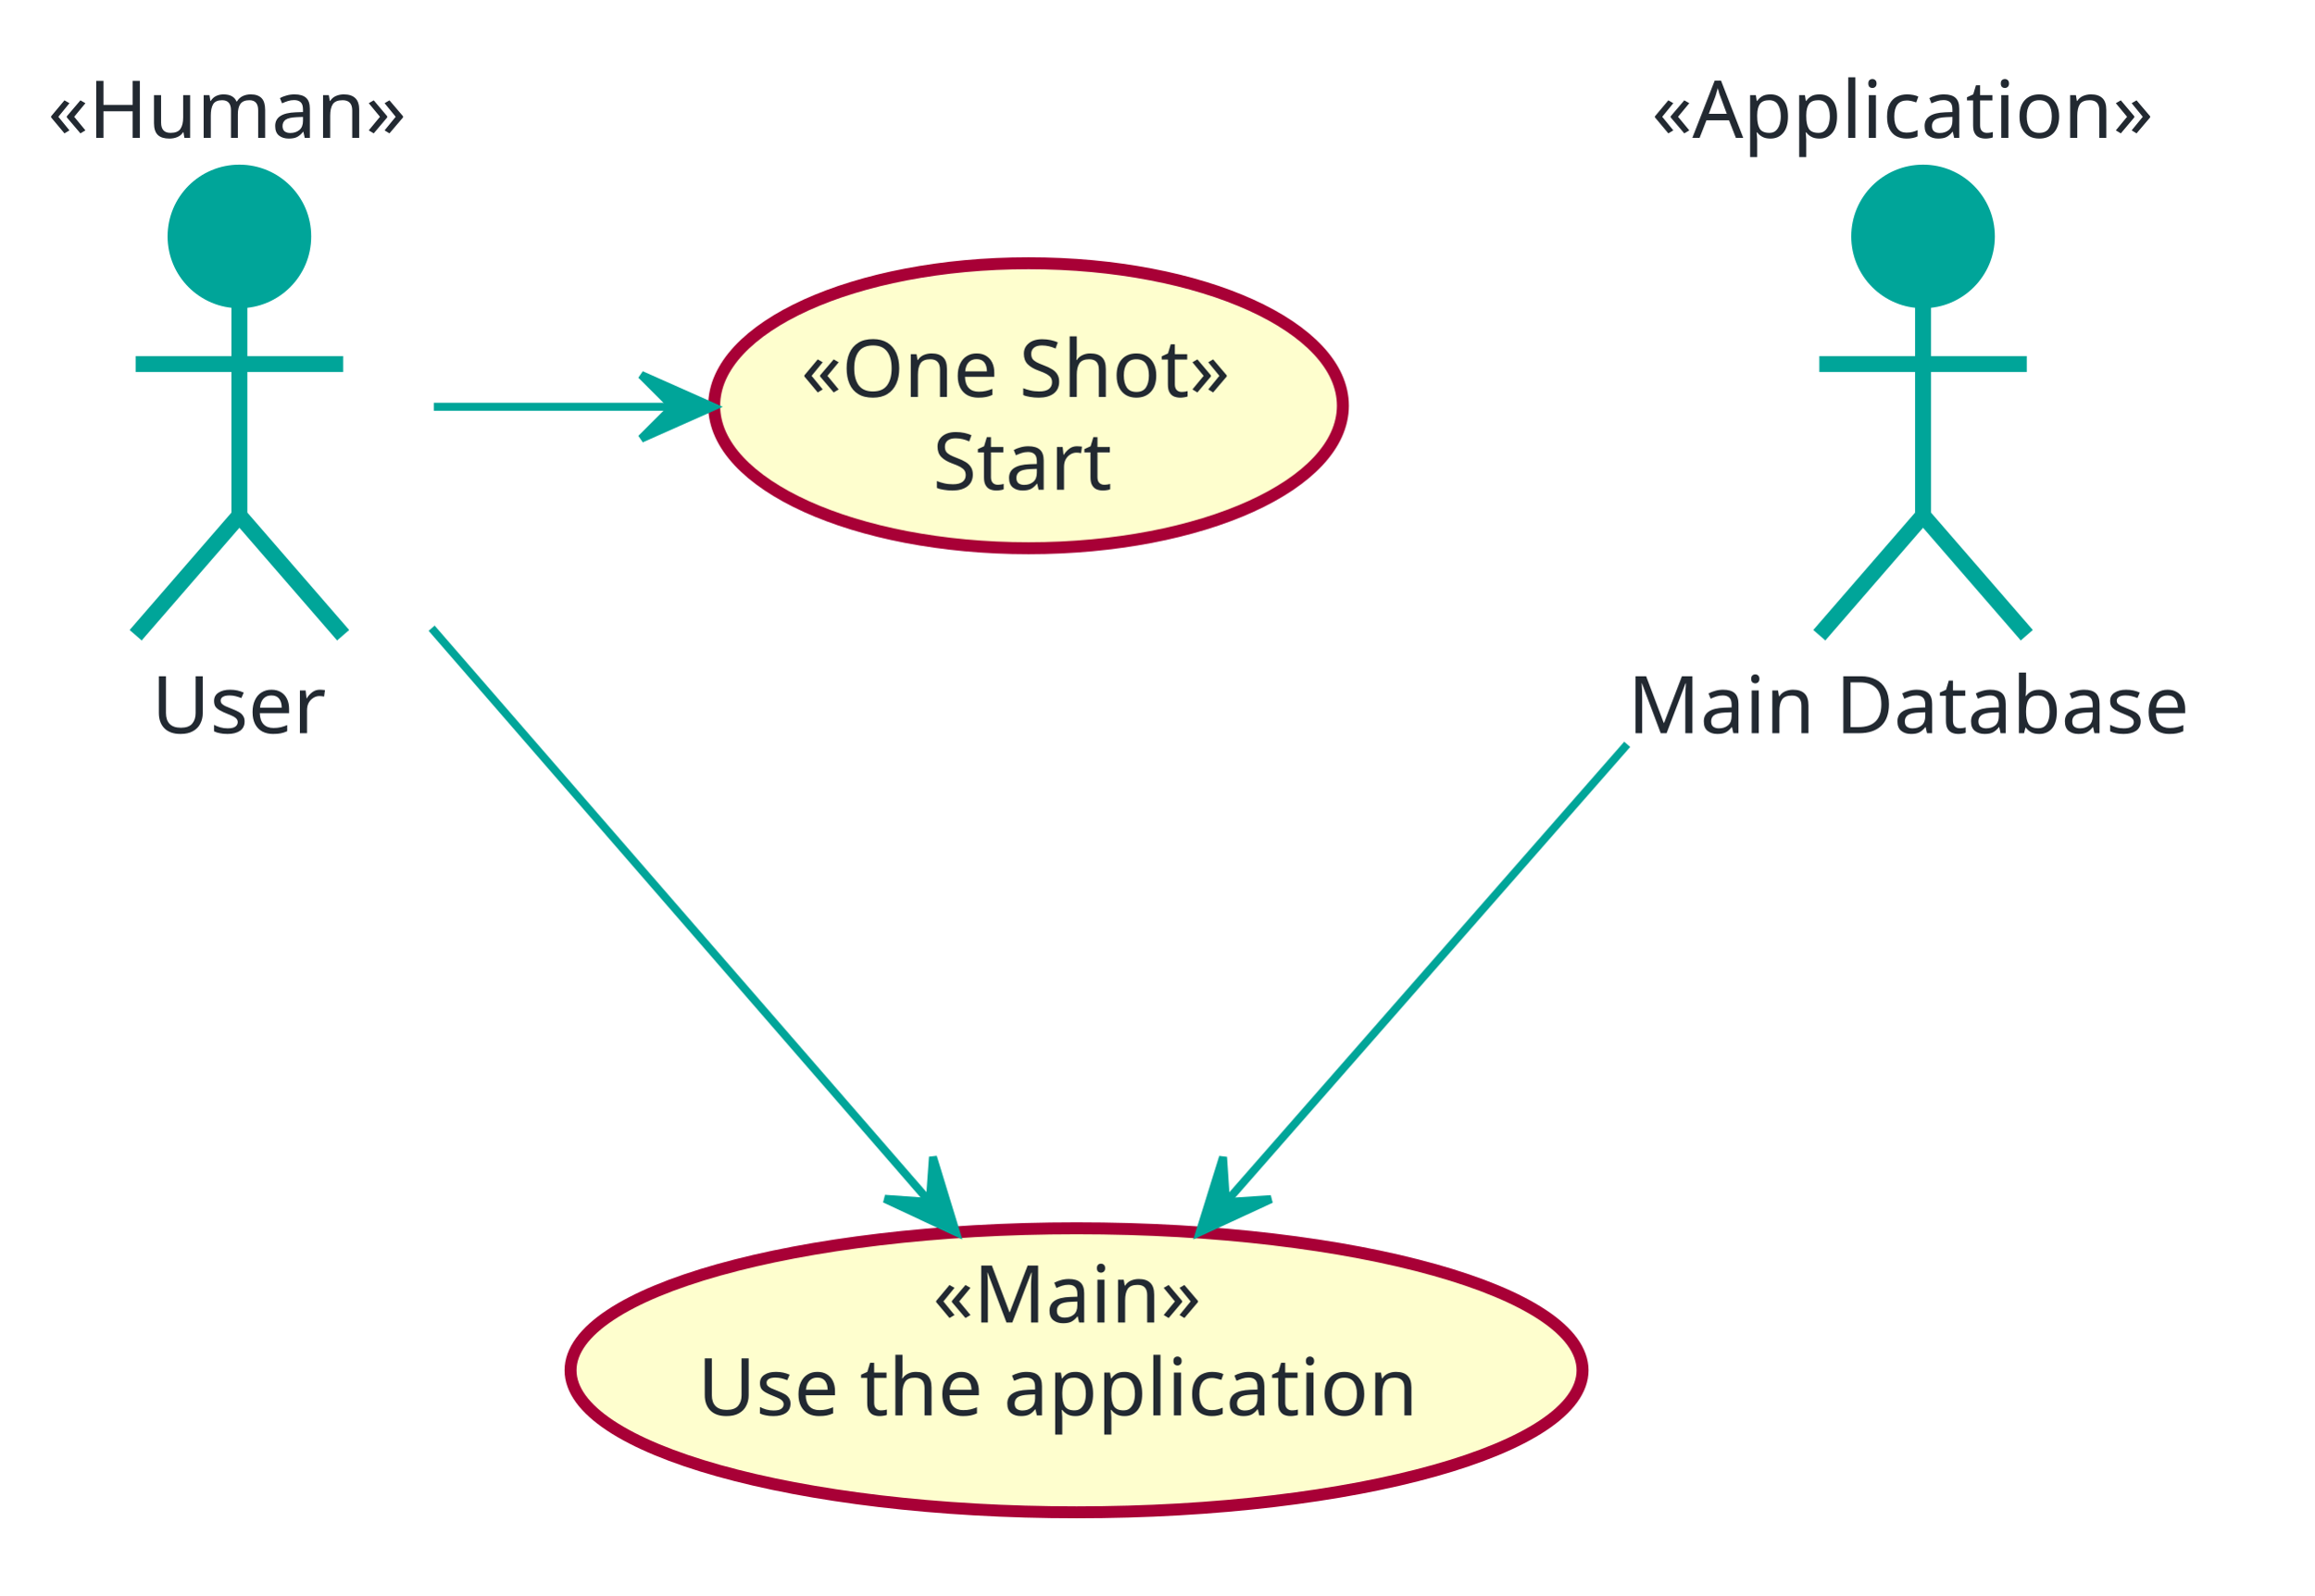
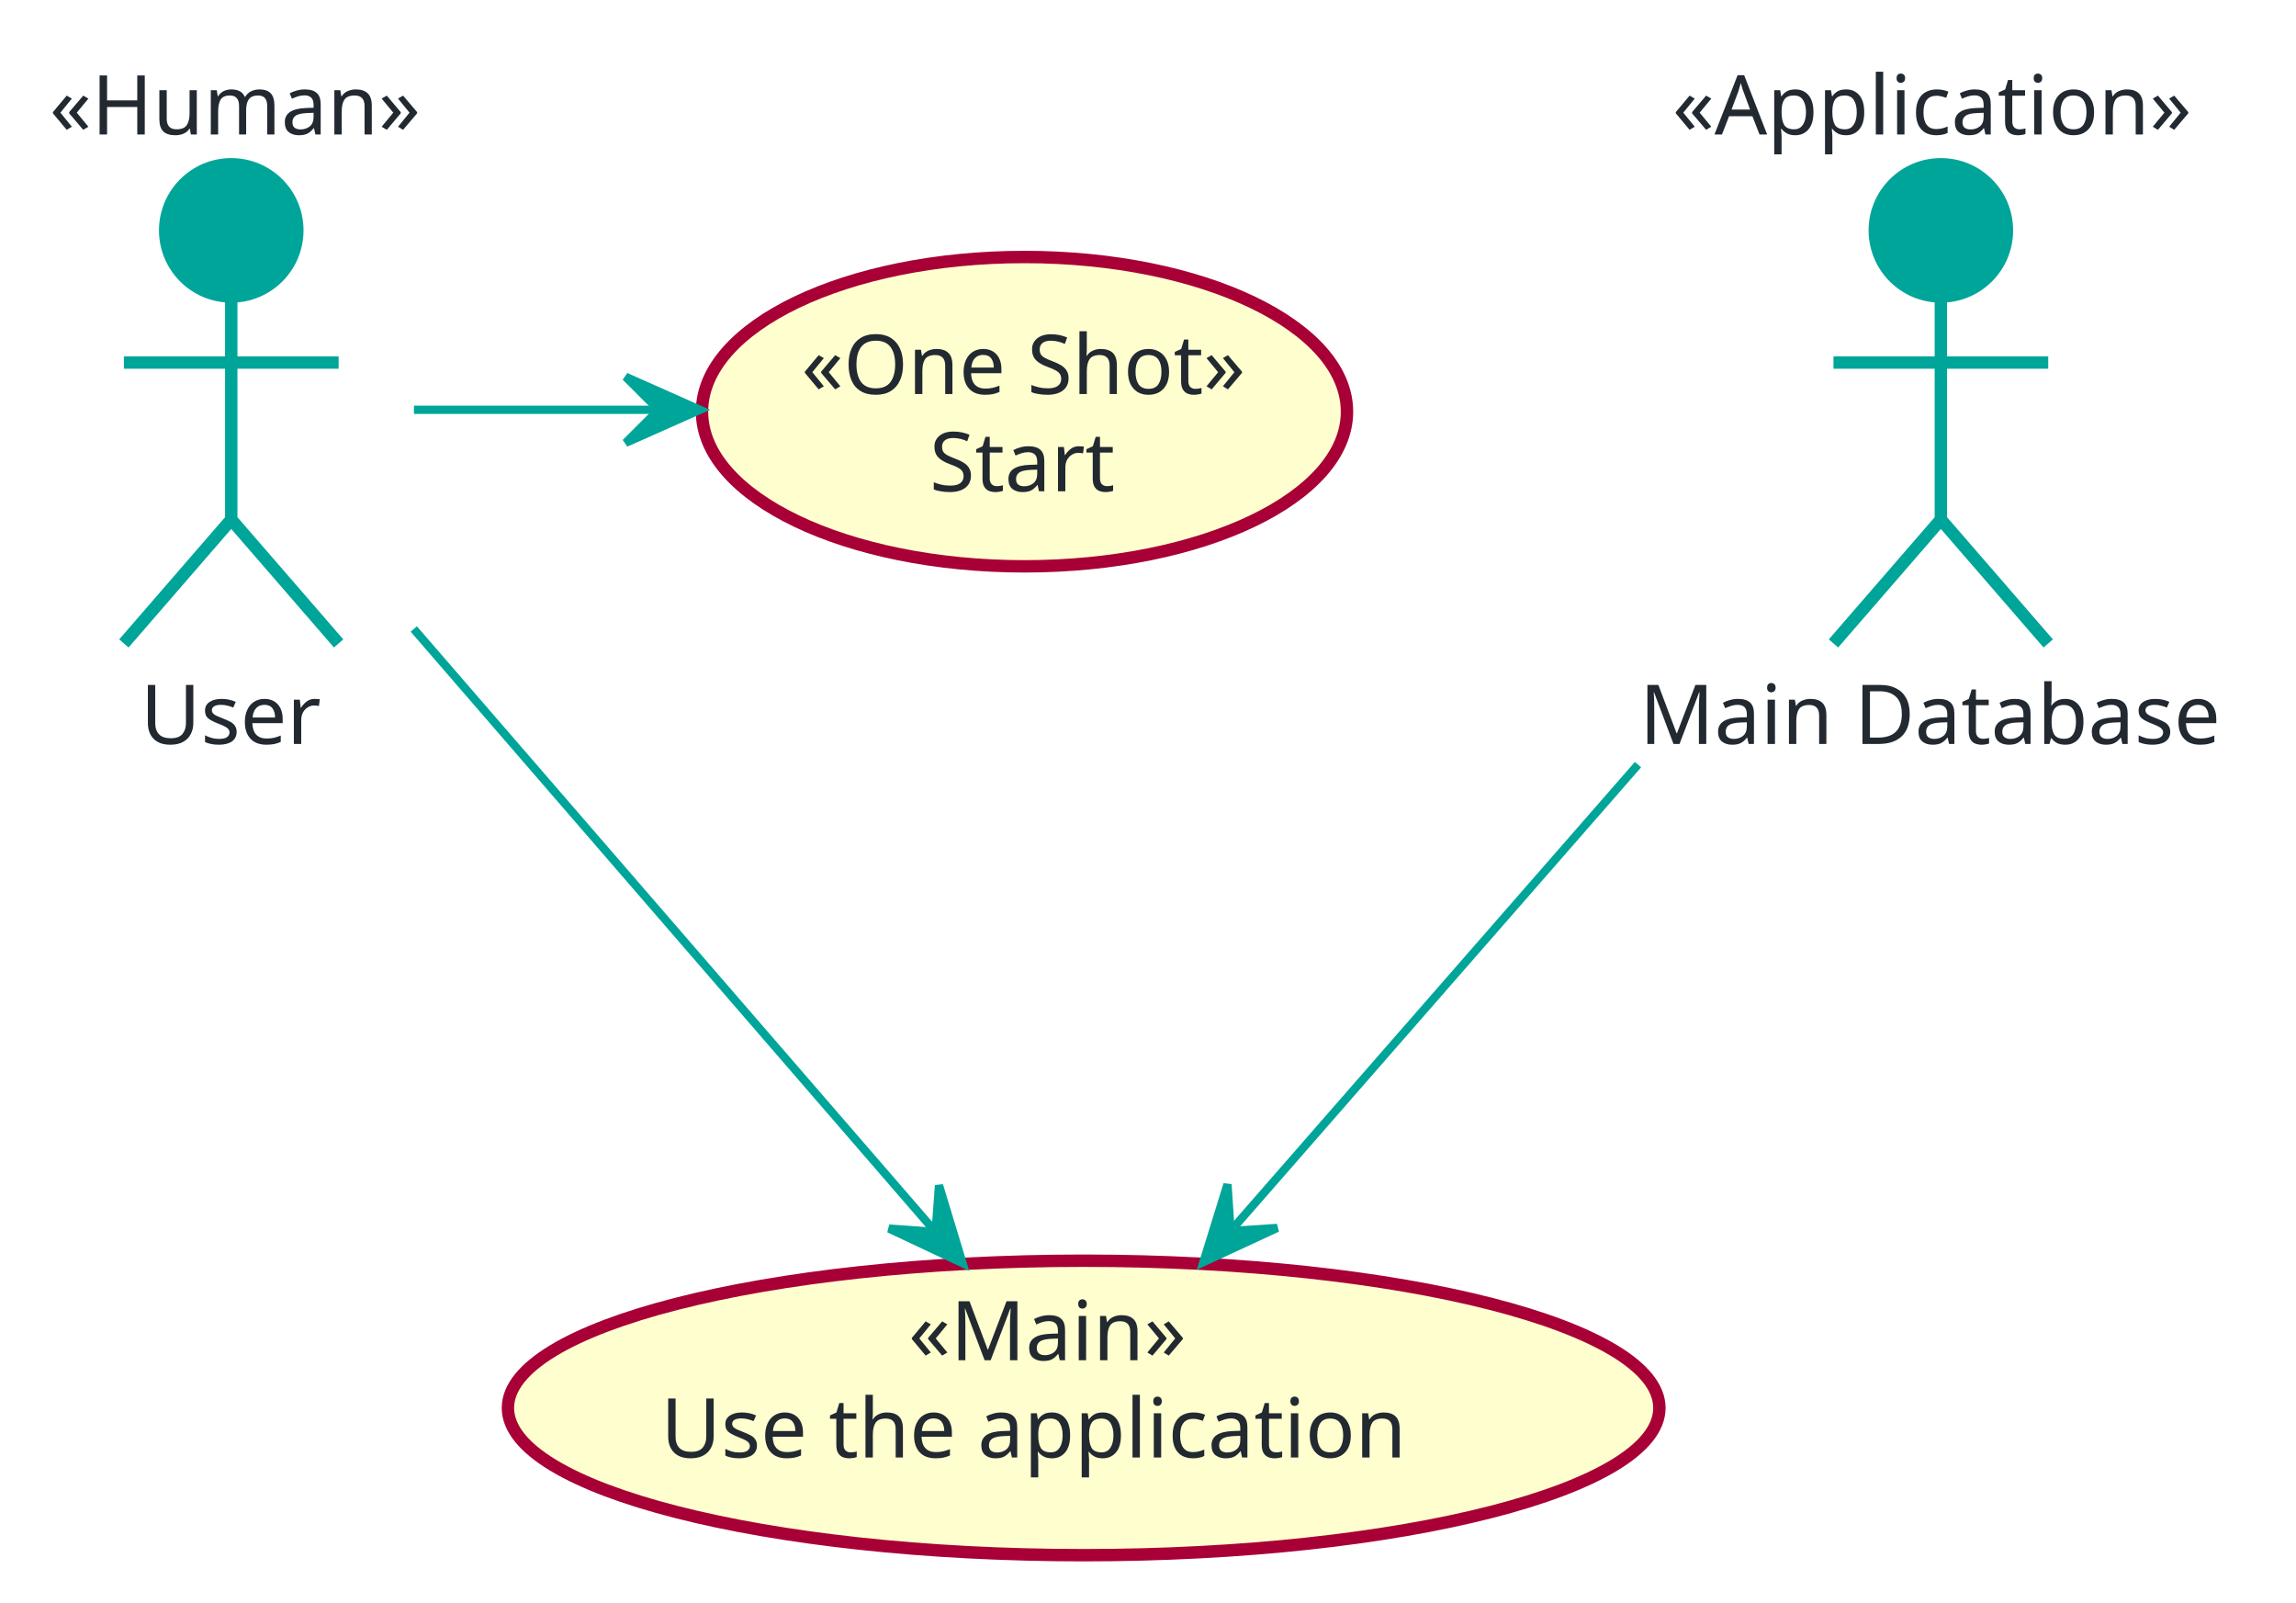
- <svg xmlns="http://www.w3.org/2000/svg" contentScriptType="application/ecmascript" contentStyleType="text/css" height="200px" preserveAspectRatio="none" style="width:290px;height:200px;" version="1.1" viewBox="0 0 290 200" width="290px" zoomAndPan="magnify">
+ <svg xmlns="http://www.w3.org/2000/svg" contentScriptType="application/ecmascript" contentStyleType="text/css" height="194px" preserveAspectRatio="none" style="width:278px;height:194px;" version="1.1" viewBox="0 0 278 194" width="278px" zoomAndPan="magnify">
  <defs />
  <g>
-     <ellipse cx="30" cy="29.641" fill="#00A599" rx="8" ry="8" style="stroke: #00A599; stroke-width: 2.0;" />
-     <path d="M30,37.641 L30,64.641 M17,45.641 L43,45.641 M30,64.641 L17,79.641 M30,64.641 L43,79.641 " fill="none" style="stroke: #00A599; stroke-width: 2.0;" />
-     <text fill="#222931" font-family="'Titilluim'" font-size="10" lengthAdjust="spacingAndGlyphs" textLength="22" x="19" y="91.923">User</text>
-     <text fill="#222931" font-family="'Titilluim'" font-size="10" lengthAdjust="spacingAndGlyphs" textLength="48" x="6" y="17.282">«Human»</text>
-     <ellipse cx="241" cy="29.641" fill="#00A599" rx="8" ry="8" style="stroke: #00A599; stroke-width: 2.0;" />
-     <path d="M241,37.641 L241,64.641 M228,45.641 L254,45.641 M241,64.641 L228,79.641 M241,64.641 L254,79.641 " fill="none" style="stroke: #00A599; stroke-width: 2.0;" />
-     <text fill="#222931" font-family="'Titilluim'" font-size="10" lengthAdjust="spacingAndGlyphs" textLength="74" x="204" y="91.923">Main Database</text>
-     <text fill="#222931" font-family="'Titilluim'" font-size="10" lengthAdjust="spacingAndGlyphs" textLength="68" x="207" y="17.282">«Application»</text>
-     <ellipse cx="128.897" cy="50.866" fill="#FEFECE" rx="39.397" ry="17.866" style="stroke: #A80036; stroke-width: 1.5;" />
-     <text fill="#222931" font-family="'Titilluim'" font-size="10" lengthAdjust="spacingAndGlyphs" textLength="57" x="100.397" y="49.76">«One Shot»</text>
-     <text fill="#222931" font-family="'Titilluim'" font-size="10" lengthAdjust="spacingAndGlyphs" textLength="24" x="116.897" y="61.401">Start</text>
-     <ellipse cx="134.914" cy="171.805" fill="#FEFECE" rx="63.414" ry="17.805" style="stroke: #A80036; stroke-width: 1.5;" />
-     <text fill="#222931" font-family="'Titilluim'" font-size="10" lengthAdjust="spacingAndGlyphs" textLength="36" x="116.914" y="165.813">«Main»</text>
-     <text fill="#222931" font-family="'Titilluim'" font-size="10" lengthAdjust="spacingAndGlyphs" textLength="95" x="87.414" y="177.454">Use the application</text>
-     <path d="M54.363,51 C64.294,51 74.225,51 84.156,51 " fill="none" id="User-Start" style="stroke: #00A599; stroke-width: 1.0;" />
-     <polygon fill="#00A599" points="89.349,51,80.349,47,84.349,51,80.349,55,89.349,51" style="stroke: #00A599; stroke-width: 1.0;" />
-     <path d="M54.089,78.76 C73.048,100.607 99.079,130.606 116.442,150.614 " fill="none" id="User-Use" style="stroke: #00A599; stroke-width: 1.0;" />
-     <polygon fill="#00A599" points="119.794,154.477,116.917,145.058,116.517,150.701,110.875,150.301,119.794,154.477" style="stroke: #00A599; stroke-width: 1.0;" />
-     <path d="M203.926,93.32 C186.975,112.67 167.627,134.756 153.754,150.592 " fill="none" id="MySql-Use" style="stroke: #00A599; stroke-width: 1.0;" />
-     <polygon fill="#00A599" points="150.35,154.478,159.289,150.345,153.644,150.717,153.272,145.073,150.35,154.478" style="stroke: #00A599; stroke-width: 1.0;" />
+     <ellipse cx="28" cy="27.887" fill="#00A599" rx="8" ry="8" style="stroke:#00A599;stroke-width:1.5;" />
+     <path d="M28,35.887 L28,62.887 M15,43.887 L41,43.887 M28,62.887 L15,77.887 M28,62.887 L41,77.887 " fill="none" style="stroke:#00A599;stroke-width:1.5;" />
+     <text fill="#222931" font-family="'Titilluim'" font-size="10" lengthAdjust="spacing" textLength="22" x="17" y="90.055">User</text>
+     <text fill="#222931" font-family="'Titilluim'" font-size="10" lengthAdjust="spacing" textLength="44" x="6" y="16.277">«Human»</text>
+     <ellipse cx="235" cy="27.887" fill="#00A599" rx="8" ry="8" style="stroke:#00A599;stroke-width:1.5;" />
+     <path d="M235,35.887 L235,62.887 M222,43.887 L248,43.887 M235,62.887 L222,77.887 M235,62.887 L248,77.887 " fill="none" style="stroke:#00A599;stroke-width:1.5;" />
+     <text fill="#222931" font-family="'Titilluim'" font-size="10" lengthAdjust="spacing" textLength="73" x="198.5" y="90.055">Main Database</text>
+     <text fill="#222931" font-family="'Titilluim'" font-size="10" lengthAdjust="spacing" textLength="65" x="202.5" y="16.277">«Application»</text>
+     <ellipse cx="124.047" cy="49.833" fill="#FEFECE" rx="39.047" ry="18.724" style="stroke:#A80036;stroke-width:1.5;" />
+     <text fill="#222931" font-family="'Titilluim'" font-size="10" lengthAdjust="spacing" textLength="54" x="97.047" y="47.693">«One Shot»</text>
+     <text fill="#222931" font-family="'Titilluim'" font-size="10" lengthAdjust="spacing" textLength="23" x="112.547" y="59.47">Start</text>
+     <ellipse cx="131.21" cy="170.433" fill="#FEFECE" rx="69.71" ry="17.824" style="stroke:#A80036;stroke-width:1.5;" />
+     <text fill="#222931" font-family="'Titilluim'" font-size="10" lengthAdjust="spacing" textLength="34" x="110" y="164.656">«Main»</text>
+     <text fill="#222931" font-family="'Titilluim'" font-size="10" lengthAdjust="spacing" textLength="94" x="80" y="176.433">Use the application</text>
+     <path d="M50.12,49.609 C59.95,49.609 69.78,49.609 79.61,49.609 " fill="none" id="User-to-Start" style="stroke:#00A599;stroke-width:1.0;" />
+     <polygon fill="#00A599" points="84.75,49.609,75.75,45.609,79.75,49.609,75.75,53.609,84.75,49.609" style="stroke:#00A599;stroke-width:1.0;" />
+     <path d="M50.1,76.139 C68.94,97.909 95.68,128.799 113.18,149.019 " fill="none" id="User-to-Use" style="stroke:#00A599;stroke-width:1.0;" />
+     <polygon fill="#00A599" points="116.55,152.909,113.692,143.484,113.281,149.126,107.639,148.715,116.55,152.909" style="stroke:#00A599;stroke-width:1.0;" />
+     <path d="M198.33,92.559 C181.62,111.689 162.59,133.469 149.03,148.979 " fill="none" id="MySql-to-Use" style="stroke:#00A599;stroke-width:1.0;" />
+     <polygon fill="#00A599" points="145.71,152.779,154.646,148.638,149.001,149.016,148.624,143.371,145.71,152.779" style="stroke:#00A599;stroke-width:1.0;" />
  </g>
</svg>
